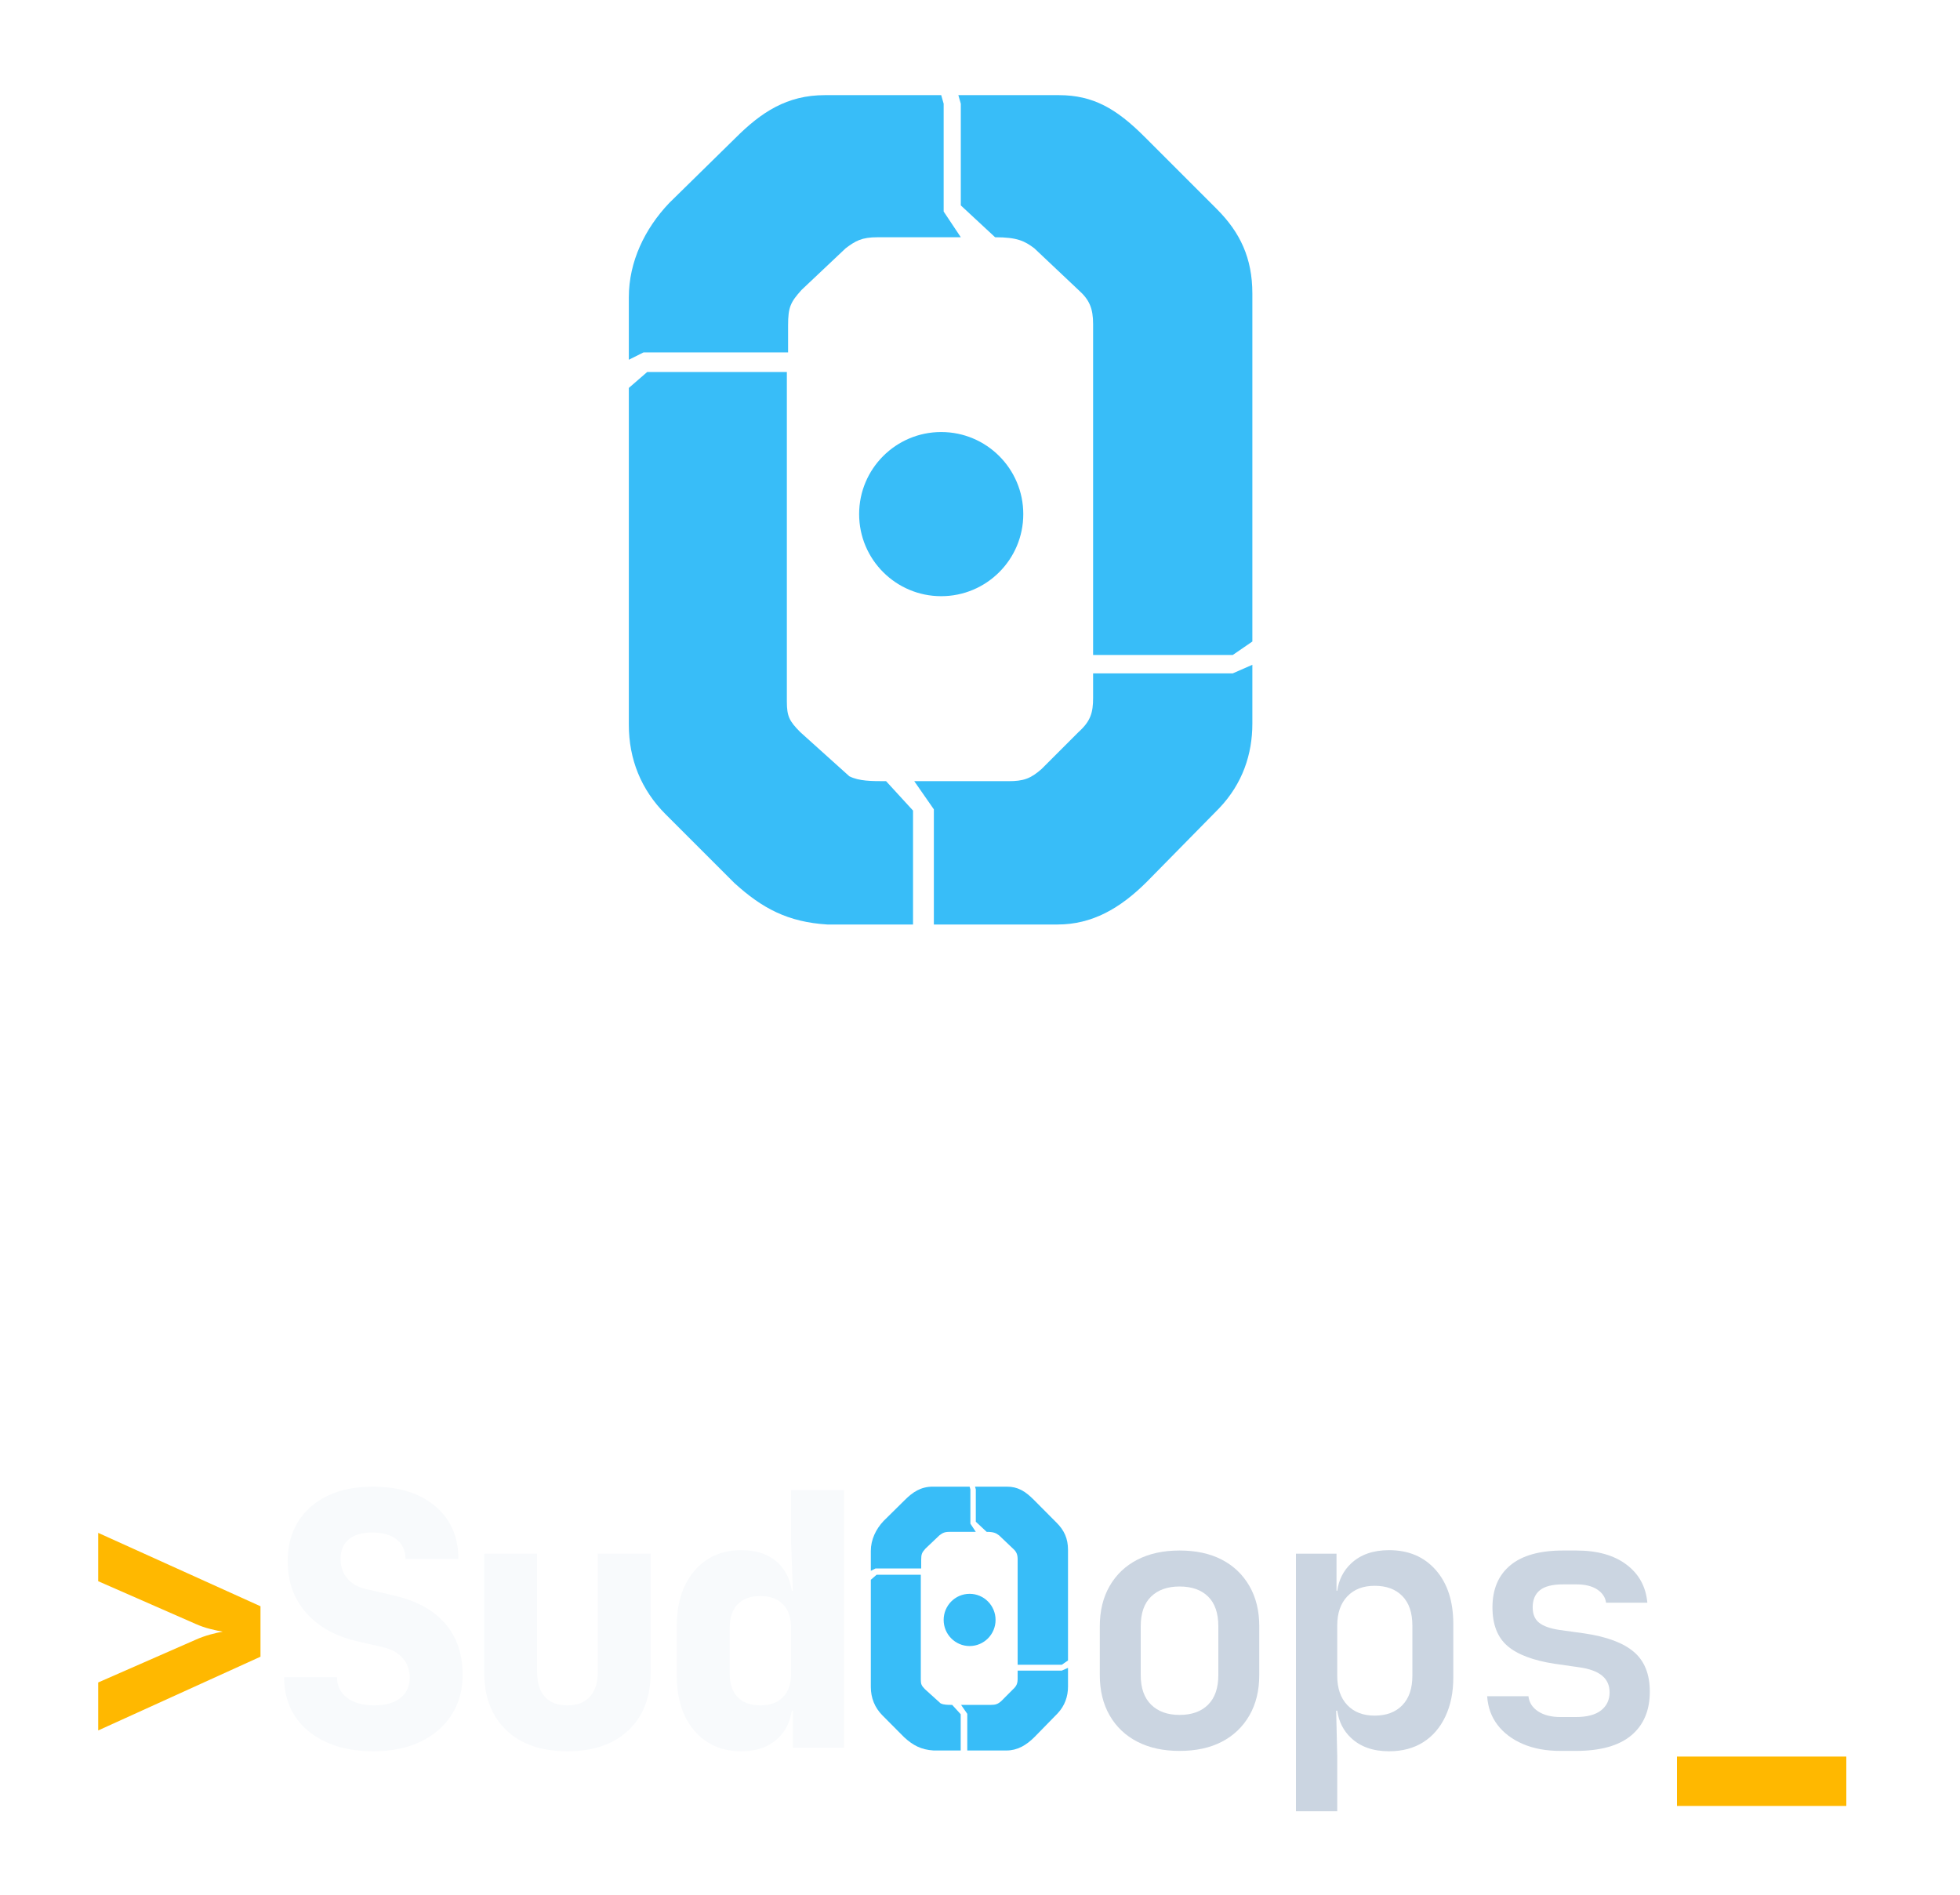
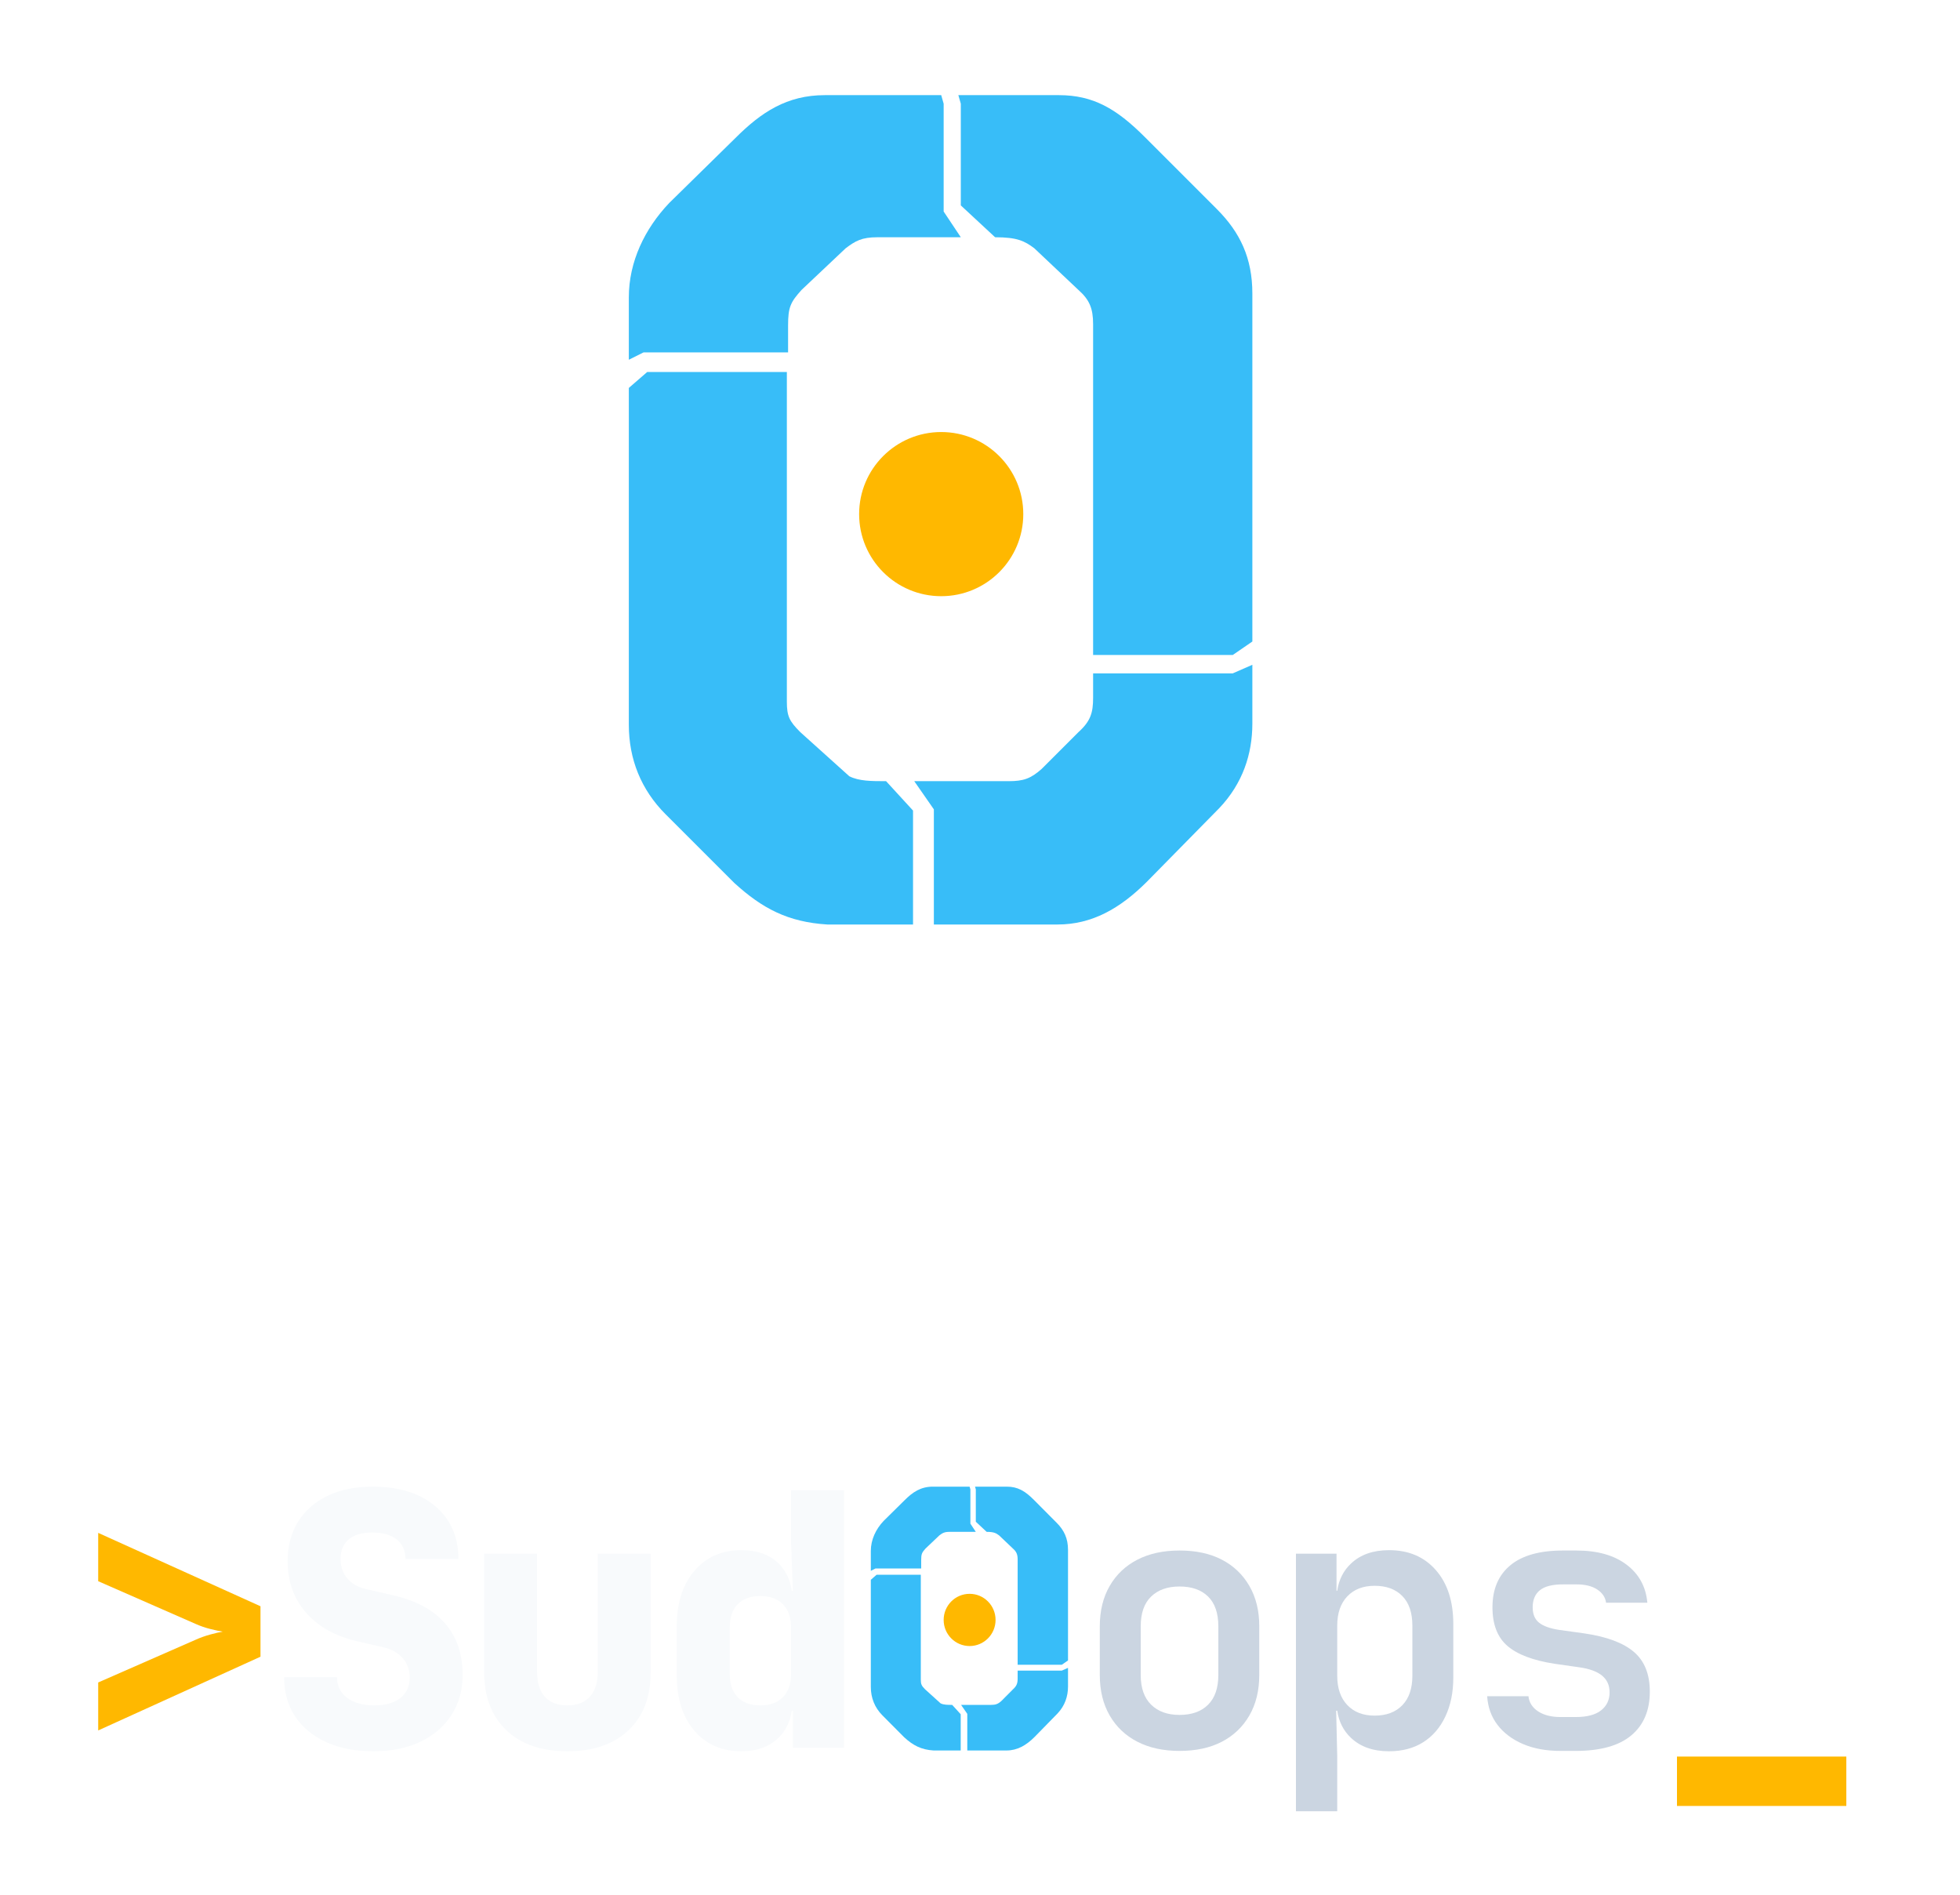
<svg xmlns="http://www.w3.org/2000/svg" viewBox="0 0 1200 1160" role="img" aria-label="Sud0ops Builder Loop stacked lockup">
  <g transform="translate(340 20) scale(.75) translate(-34 -50)">
    <g fill="#38BDF8">
      <path d="M 349 101 L 254 101 C 223 101 202 115 181 136 L 127 189 C 107 210 94 237 94 266 L 94 317 L 106 311 L 224 311 L 224 289 C 224 274 226 270 235 260 L 271 226 C 279 220 284 217 297 217 L 365 217 L 351 196 L 351 108 Z" />
      <path d="M 363 101 L 445 101 C 473 101 492 112 515 135 L 574 194 C 593 213 603 234 603 263 L 603 547 L 587 558 L 473 558 L 473 288 C 473 275 470 268 461 260 L 425 226 C 417 220 411 217 393 217 L 365 191 L 365 108 Z" />
      <path d="M 109 327 L 223 327 L 223 596 C 223 608 225 612 234 621 L 274 657 C 282 661 292 661 304 661 L 326 685 L 326 778 L 256 778 C 224 776 203 765 180 744 L 124 688 C 104 668 94 643 94 615 L 94 340 Z" />
      <path d="M 473 573 L 587 573 L 603 566 L 603 614 C 603 639 595 663 576 683 L 517 743 C 495 765 472 778 444 778 L 343 778 L 343 684 L 327 661 L 404 661 C 416 661 422 659 431 651 L 461 621 C 471 612 473 605 473 593 Z" />
-       <circle cx="349" cy="443" r="67" />
+       <circle cx="349" cy="443" r="67" fill="#FFB800" />
    </g>
  </g>
  <g transform="translate(45 1070) scale(.216)">
    <g fill="#FFB800">
      <path transform="translate(0.0 0) scale(1 -1)" d="M70 49V185L346 306Q366 315 388.0 321.0Q410 327 423 329Q410 331 388.0 336.5Q366 342 346 351L70 472V609L530 401V258Z" />
    </g>
    <g fill="#F8FAFC">
      <path transform="translate(550.0 0) scale(1 -1)" d="M300 -10Q223 -10 166.0 16.0Q109 42 78.0 89.0Q47 136 47 200H197Q197 163 225.5 141.5Q254 120 303 120Q350 120 376.5 141.0Q403 162 403 199Q403 231 383.0 254.0Q363 277 327 285L253 302Q160 324 108.5 383.5Q57 443 57 529Q57 593 86.5 640.5Q116 688 170.0 714.0Q224 740 298 740Q410 740 475.5 684.5Q541 629 541 535H391Q391 570 366.5 590.0Q342 610 296 610Q253 610 230.0 590.5Q207 571 207 535Q207 503 225.5 480.5Q244 458 278 450L356 432Q453 410 503.0 352.5Q553 295 553 206Q553 142 521.5 93.0Q490 44 433.5 17.0Q377 -10 300 -10Z" />
      <path transform="translate(1100.0 0) scale(1 -1)" d="M300 -10Q189 -10 126.5 50.0Q64 110 64 214V550H214V215Q214 169 236.0 144.5Q258 120 300 120Q341 120 363.5 144.5Q386 169 386 215V550H536V214Q536 109 473.0 49.5Q410 -10 300 -10Z" />
      <path transform="translate(1650.0 0) scale(1 -1)" d="M243 -10Q160 -10 110.0 48.0Q60 106 60 205V345Q60 443 110.0 501.5Q160 560 243 560Q311 560 350 521Q379 491 386 445H389L384 580V730H534V0H389V105H386Q379 59 350 30Q311 -10 243 -10ZM297 120Q338 120 361.0 143.5Q384 167 384 210V340Q384 383 361.0 406.5Q338 430 297 430Q255 430 232.5 406.5Q210 383 210 340V210Q210 167 232.5 143.5Q255 120 297 120Z" />
    </g>
    <g transform="translate(2260 -740) scale(1.098039 1.104565) translate(-94 -101)">
      <g fill="#38BDF8">
        <path d="M 349 101 L 254 101 C 223 101 202 115 181 136 L 127 189 C 107 210 94 237 94 266 L 94 317 L 106 311 L 224 311 L 224 289 C 224 274 226 270 235 260 L 271 226 C 279 220 284 217 297 217 L 365 217 L 351 196 L 351 108 Z" />
        <path d="M 363 101 L 445 101 C 473 101 492 112 515 135 L 574 194 C 593 213 603 234 603 263 L 603 547 L 587 558 L 473 558 L 473 288 C 473 275 470 268 461 260 L 425 226 C 417 220 411 217 393 217 L 365 191 L 365 108 Z" />
        <path d="M 109 327 L 223 327 L 223 596 C 223 608 225 612 234 621 L 274 657 C 282 661 292 661 304 661 L 326 685 L 326 778 L 256 778 C 224 776 203 765 180 744 L 124 688 C 104 668 94 643 94 615 L 94 340 Z" />
        <path d="M 473 573 L 587 573 L 603 566 L 603 614 C 603 639 595 663 576 683 L 517 743 C 495 765 472 778 444 778 L 343 778 L 343 684 L 327 661 L 404 661 C 416 661 422 659 431 651 L 461 621 C 471 612 473 605 473 593 Z" />
-         <circle cx="349" cy="443" r="67" />
+         <circle cx="349" cy="443" r="67" fill="#FFB800" />
      </g>
    </g>
    <g fill="#CBD5E1">
      <path transform="translate(2835.0 0) scale(1 -1)" d="M300 -9Q231 -9 180.5 17.0Q130 43 102.0 91.5Q74 140 74 206V344Q74 410 102.0 458.5Q130 507 180.5 533.0Q231 559 300 559Q370 559 420.0 533.0Q470 507 498.0 458.5Q526 410 526 345V206Q526 140 498.0 91.5Q470 43 420.0 17.0Q370 -9 300 -9ZM300 93Q352 93 381.0 122.0Q410 151 410 206V344Q410 400 381.0 428.5Q352 457 300 457Q249 457 219.5 428.5Q190 400 190 344V206Q190 151 219.5 122.0Q249 93 300 93Z" />
      <path transform="translate(3385.0 0) scale(1 -1)" d="M80 -180V550H195V445H197Q204 492 236 522Q276 560 344 560Q427 560 476.5 503.5Q526 447 526 351V199Q526 136 503.5 88.5Q481 41 440.5 15.5Q400 -10 344 -10Q276 -10 236 28Q204 58 197 105H194L197 -24V-180ZM303 91Q353 91 381.5 120.5Q410 150 410 204V346Q410 401 381.5 430.0Q353 459 303 459Q254 459 225.5 429.0Q197 399 197 346V204Q197 151 225.5 121.0Q254 91 303 91Z" />
      <path transform="translate(3935.0 0) scale(1 -1)" d="M280 -9Q219 -9 173.5 10.5Q128 30 101.5 64.5Q75 99 72 146H189Q192 119 216.5 103.0Q241 87 280 87H323Q371 87 395.0 106.0Q419 125 419 157Q419 187 397.5 204.5Q376 222 333 228L263 238Q172 252 129.5 288.5Q87 325 87 398Q87 475 137.5 517.0Q188 559 287 559H325Q414 559 467.0 519.0Q520 479 526 411H409Q406 434 384.0 448.5Q362 463 325 463H287Q242 463 221.5 446.5Q201 430 201 398Q201 369 219.0 354.5Q237 340 276 334L348 324Q443 310 488.0 271.5Q533 233 533 159Q533 79 480.5 35.0Q428 -9 323 -9Z" />
    </g>
    <g fill="#FFB800">
      <path transform="translate(4485.0 0) scale(1 -1)" d="M60 -165V-25H540V-165Z" />
    </g>
  </g>
</svg>
